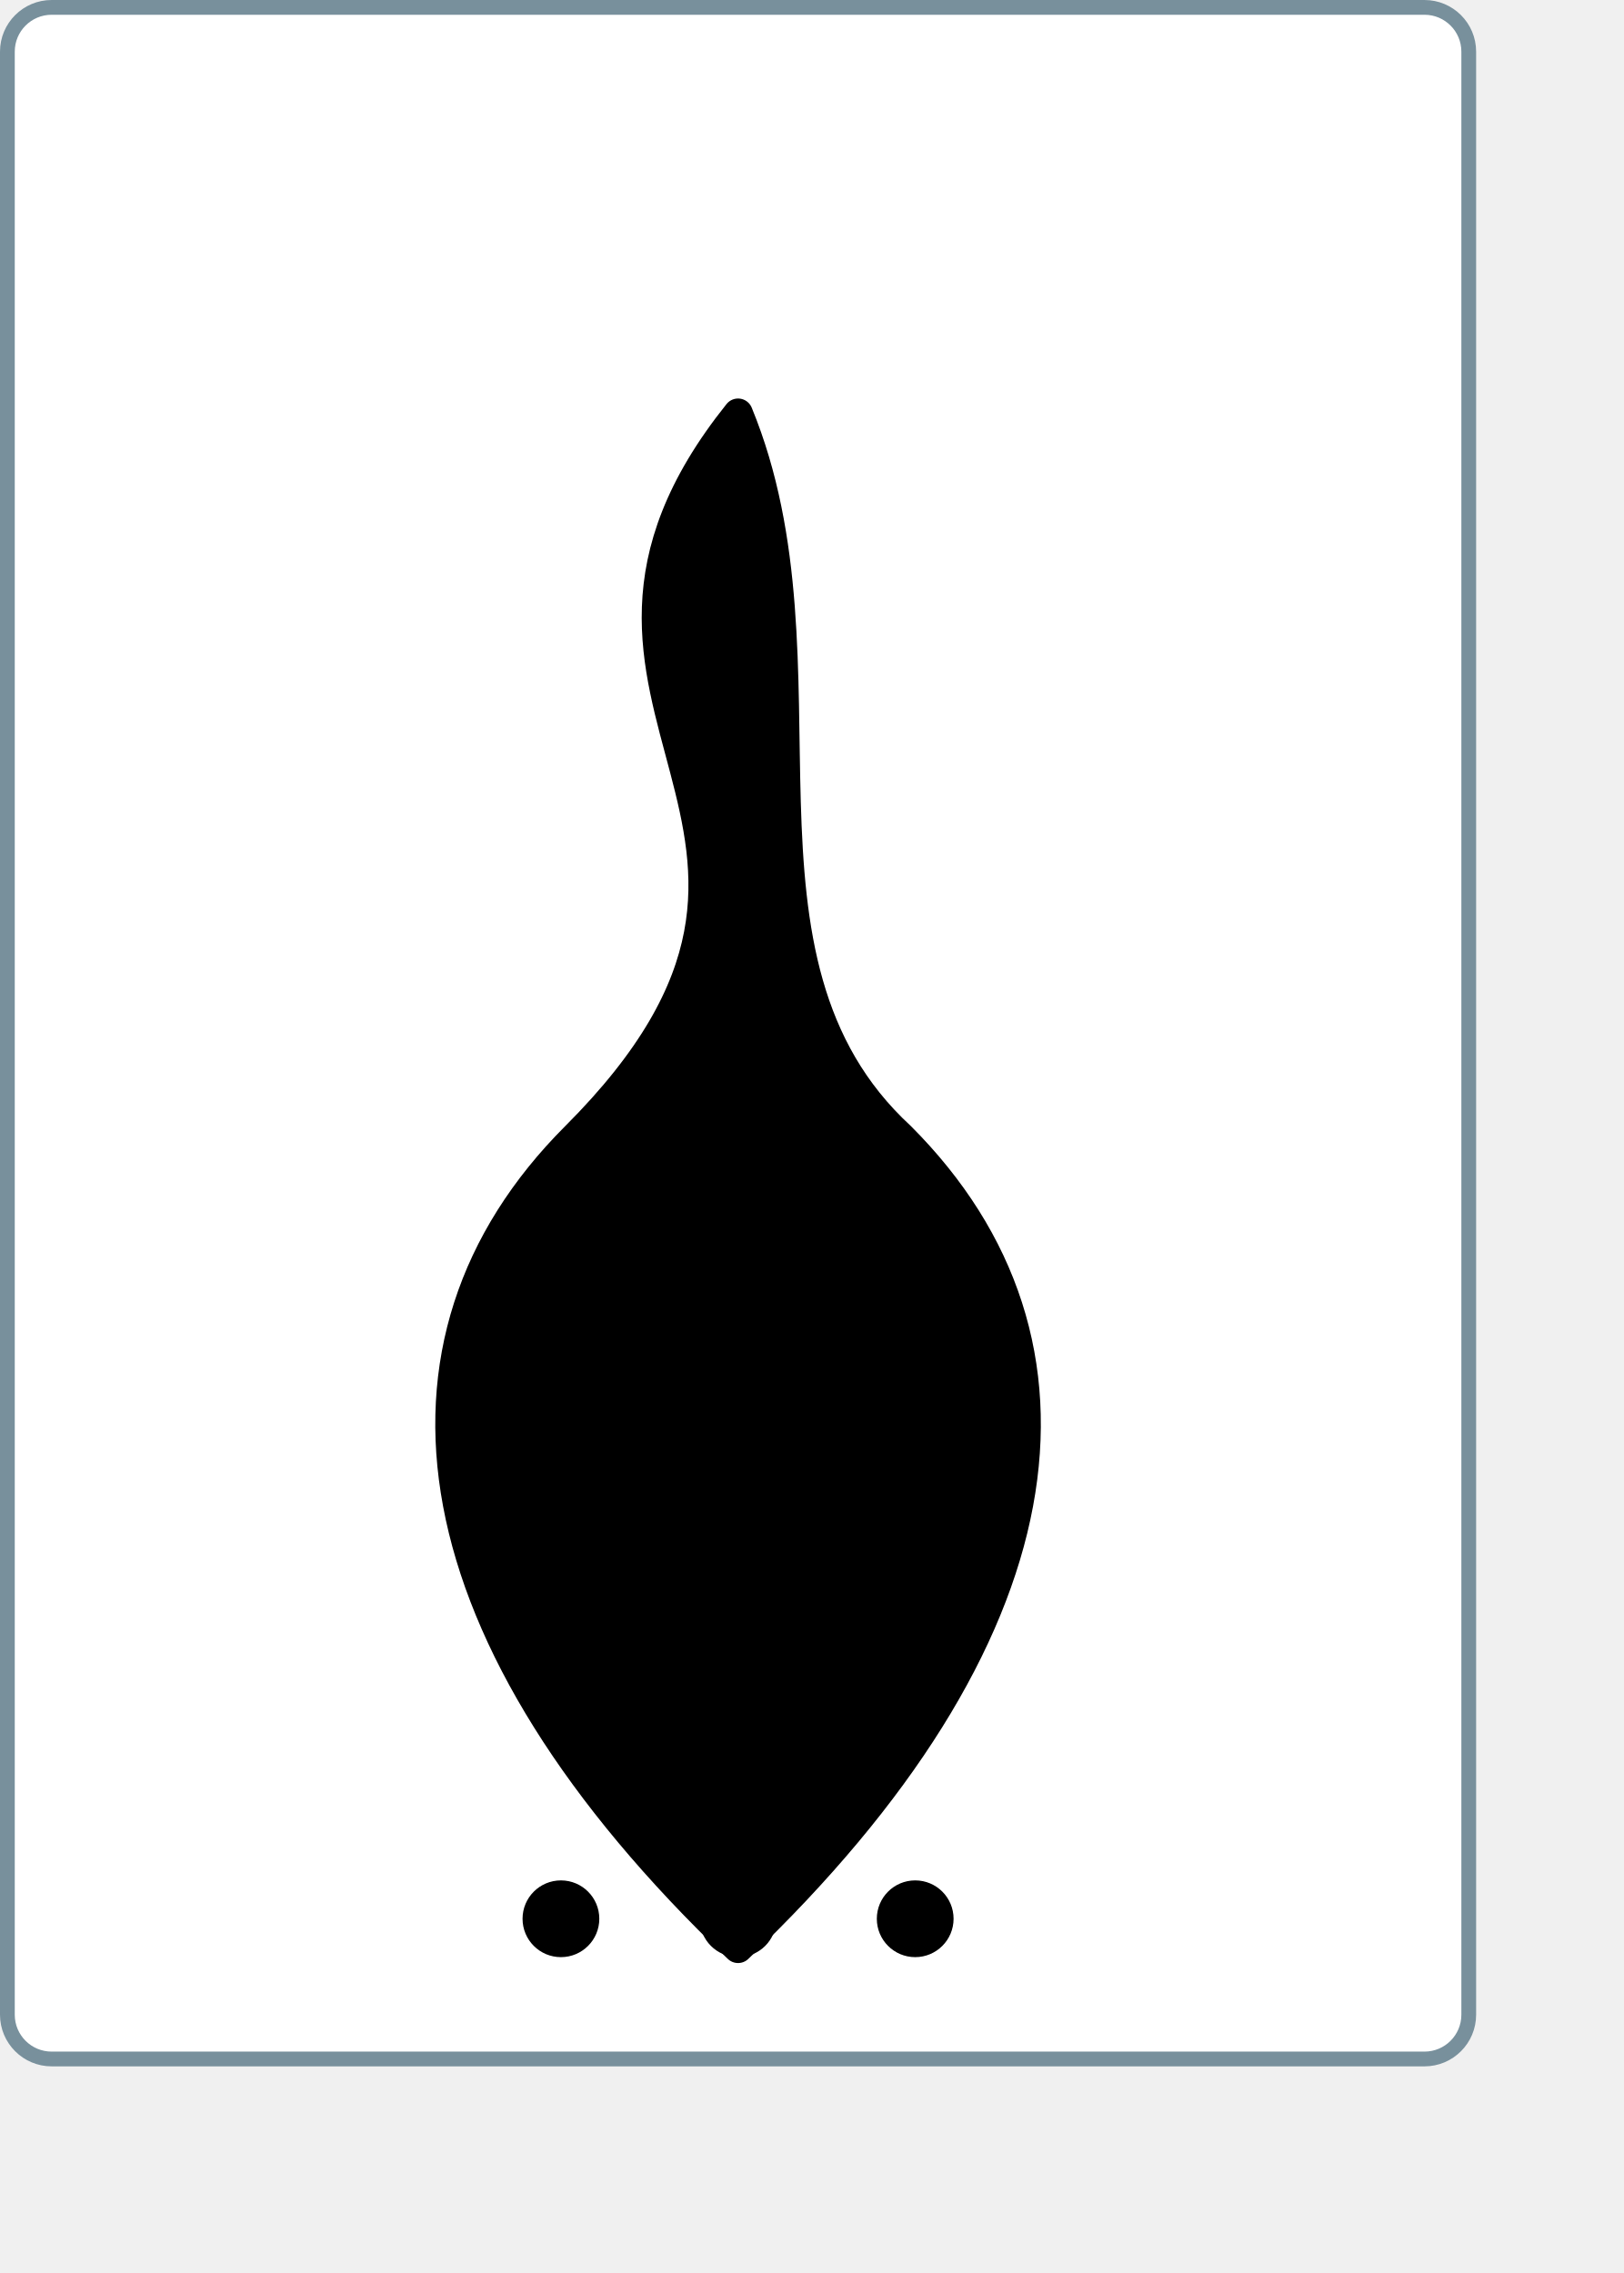
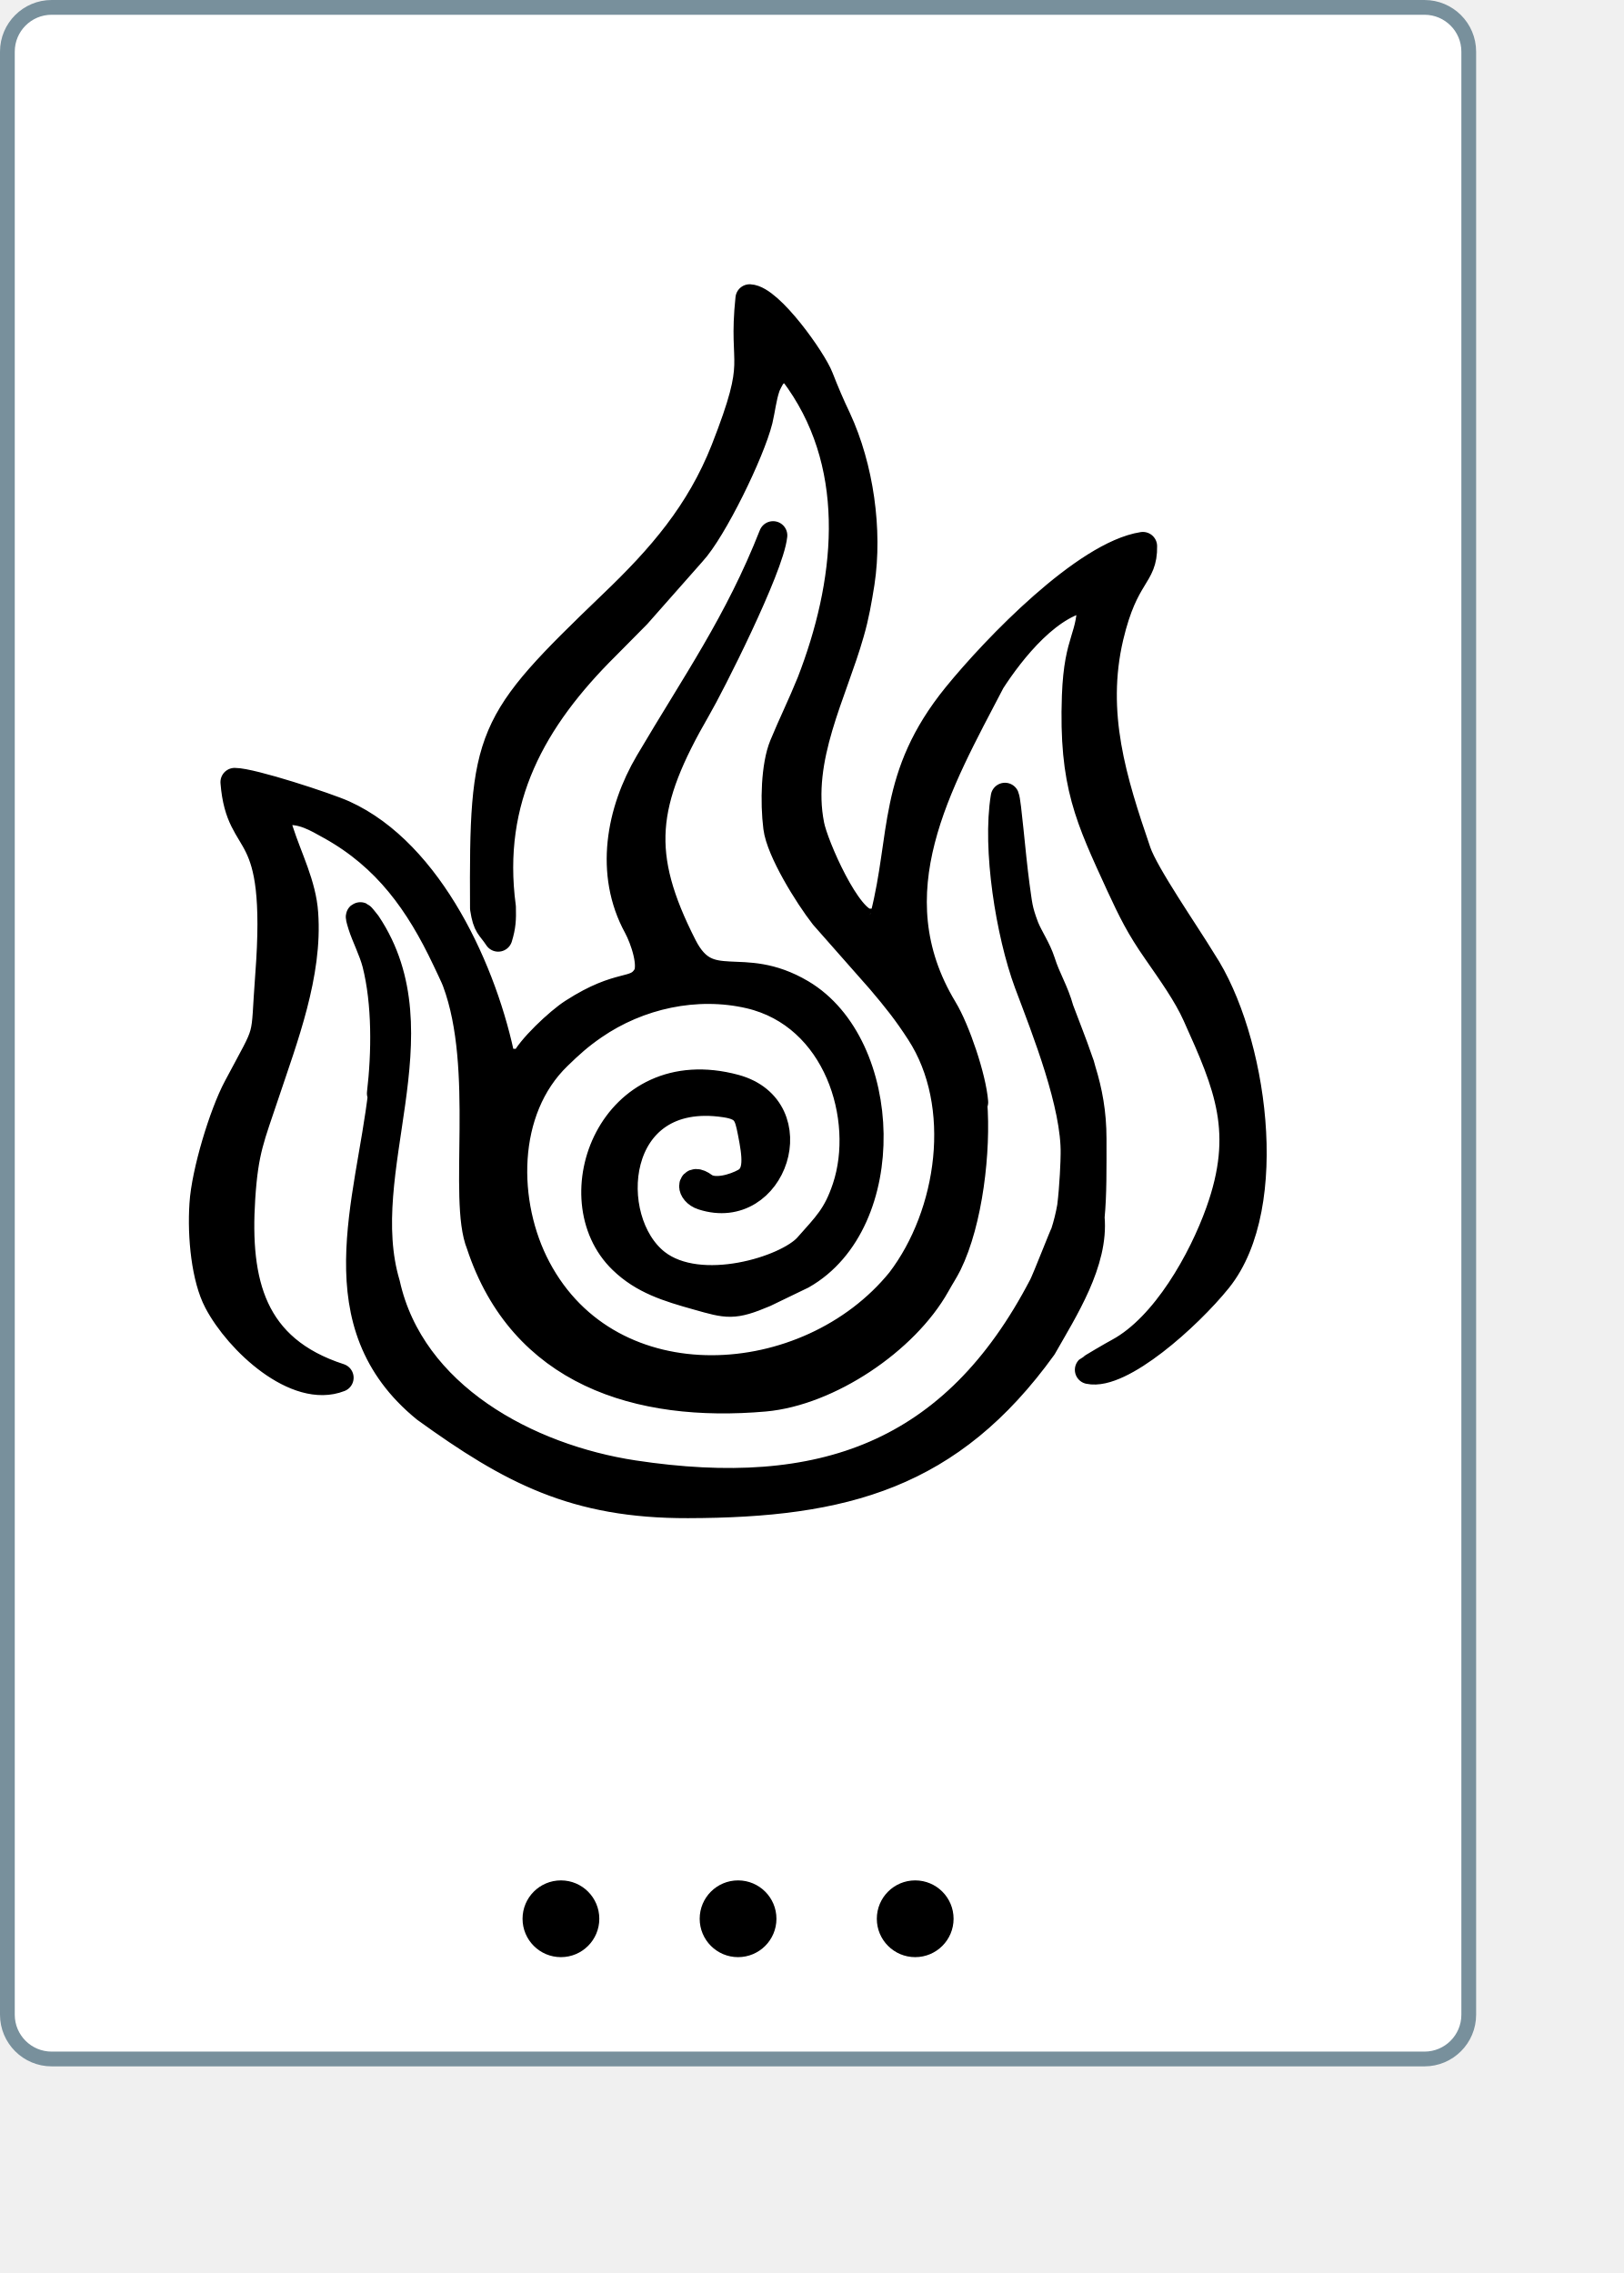
<svg xmlns="http://www.w3.org/2000/svg" width="110" height="154" viewBox="0 0 110 154">
  <rect x="0.5" y="0.5" width="99" height="139" rx="3" fill="#ffffff" stroke="#78909c" stroke-width="1" />
  <g transform="translate(0,20)">
-     <g fill="#000000" stroke="#000000" stroke-width="2" stroke-linejoin="round" stroke-linecap="round">
-       <path d="M50 8 C34 28 60 36 39 57 C25 71 28 91 50 112 C72 91 75 71 61 57 C48 45 57 25 50 8 Z" />
+     <g transform="translate(-102.0094,-205.8683) scale(0.02143)">
+       <path d="M7839 12158c-6,-77 -57,-228 -97,-294 -222,-368 -16,-717 151,-1038 62,-96 187,-257 318,-266 1,137 -42,127 -49,313 -10,280 42,385 139,597 39,84 63,133 116,209 47,68 96,136 126,203 101,224 164,370 73,624 -54,151 -171,362 -318,442 -19,10 -92,53 -95,56 99,21 311,-168 407,-287 187,-233 110,-763 -49,-1004 -54,-89 -182,-273 -207,-346 -77,-225 -144,-438 -87,-681 48,-202 108,-189 106,-286 -180,28 -463,320 -589,475 -205,253 -163,440 -228,695 -1,5 -10,21 -15,21l-35 0c-66,0 -173,-245 -185,-309 -42,-212 72,-417 126,-608 16,-55 24,-103 33,-159 25,-165 -3,-364 -74,-517 -21,-44 -38,-84 -56,-130 -21,-55 -157,-248 -220,-251 -24,228 40,178 -78,479 -79,200 -201,341 -356,489 -393,378 -408,408 -405,960 9,58 19,54 44,92 11,-36 12,-57 11,-96 -46,-343 98,-597 329,-826 35,-36 65,-65 98,-99l174 -197c66,-71 186,-317 211,-418 8,-34 12,-72 23,-104 3,-10 15,-32 19,-37 39,-45 59,-26 88,16 199,287 155,648 36,955 -30,74 -59,132 -87,200 -26,63 -29,178 -19,258 9,73 97,215 147,279l179 203c50,59 83,100 125,165 150,231 99,577 -62,788 -291,358 -918,399 -1150,-40 -108,-204 -111,-502 66,-673 38,-37 68,-64 113,-95 142,-98 325,-138 494,-99 279,65 379,392 306,612 -30,90 -62,119 -122,187 -65,73 -341,159 -480,51 -173,-135 -146,-561 219,-506 67,10 73,36 84,91 15,76 23,134 -21,159 -34,19 -98,38 -131,14 -43,-32 -44,16 -3,29 222,72 336,-275 101,-339 -388,-105 -556,347 -355,541 66,64 144,88 237,114 95,27 113,33 212,-9l118 -57c294,-167 276,-725 -3,-890 -190,-112 -291,12 -373,-148 -149,-293 -130,-453 44,-754 41,-70 230,-443 241,-546 -109,277 -243,466 -392,719 -90,153 -128,349 -36,517 21,39 51,125 28,160 -36,56 -80,15 -232,113 -44,28 -138,116 -156,160l-70 -2c-56,-285 -228,-662 -500,-785 -53,-24 -291,-102 -344,-102 18,226 148,110 110,610 -17,223 6,154 -101,356 -45,84 -101,269 -107,368 -7,105 7,235 45,307 66,126 249,295 384,242 -278,-90 -328,-301 -311,-567 10,-154 30,-193 77,-334 58,-174 136,-376 122,-567 -6,-90 -50,-173 -78,-260 -9,-28 -16,-50 -17,-54l33 -9c56,-8 103,21 148,46 176,98 279,242 364,422 6,13 28,58 32,70 103,276 18,689 76,831 133,403 498,519 898,484 201,-18 443,-180 542,-357 15,-27 26,-43 37,-65 66,-134 92,-359 80,-510z" fill="#000000" stroke="#000000" stroke-width="90.0" stroke-linejoin="round" stroke-linecap="round" />
+       <path d="M5969 12128c-40,348 -192,730 137,998 270,195 472,303 829,302 495,-1 829,-92 1121,-497 67,-118 164,-268 151,-409 7,-74 6,-153 6,-249 0,-81 -13,-149 -33,-214 -3,-13 -7,-25 -11,-35 -18,-53 -39,-104 -59,-158 -17,-61 -41,-95 -59,-152 -13,-40 -37,-74 -51,-108 -22,-58 -21,-71 -30,-133 -14,-105 -26,-264 -33,-280 -27,163 16,431 74,588 56,149 150,385 147,541 0,20 -3,101 -11,166 -5,29 -12,57 -21,85 -3,3 -58,145 -69,166 -279,536 -699,686 -1294,596 -335,-51 -704,-247 -783,-602 -107,-358 171,-792 -60,-1138 -22,-27 -28,-39 -15,3 11,35 34,79 45,121 32,126 30,283 15,411z" fill="#000000" stroke="#000000" stroke-width="90.0" stroke-linejoin="round" stroke-linecap="round" />
    </g>
    <circle cx="38" cy="110" r="2.6" fill="#000000" />
    <circle cx="50" cy="110" r="2.6" fill="#000000" />
    <circle cx="62" cy="110" r="2.6" fill="#000000" />
  </g>
</svg>
